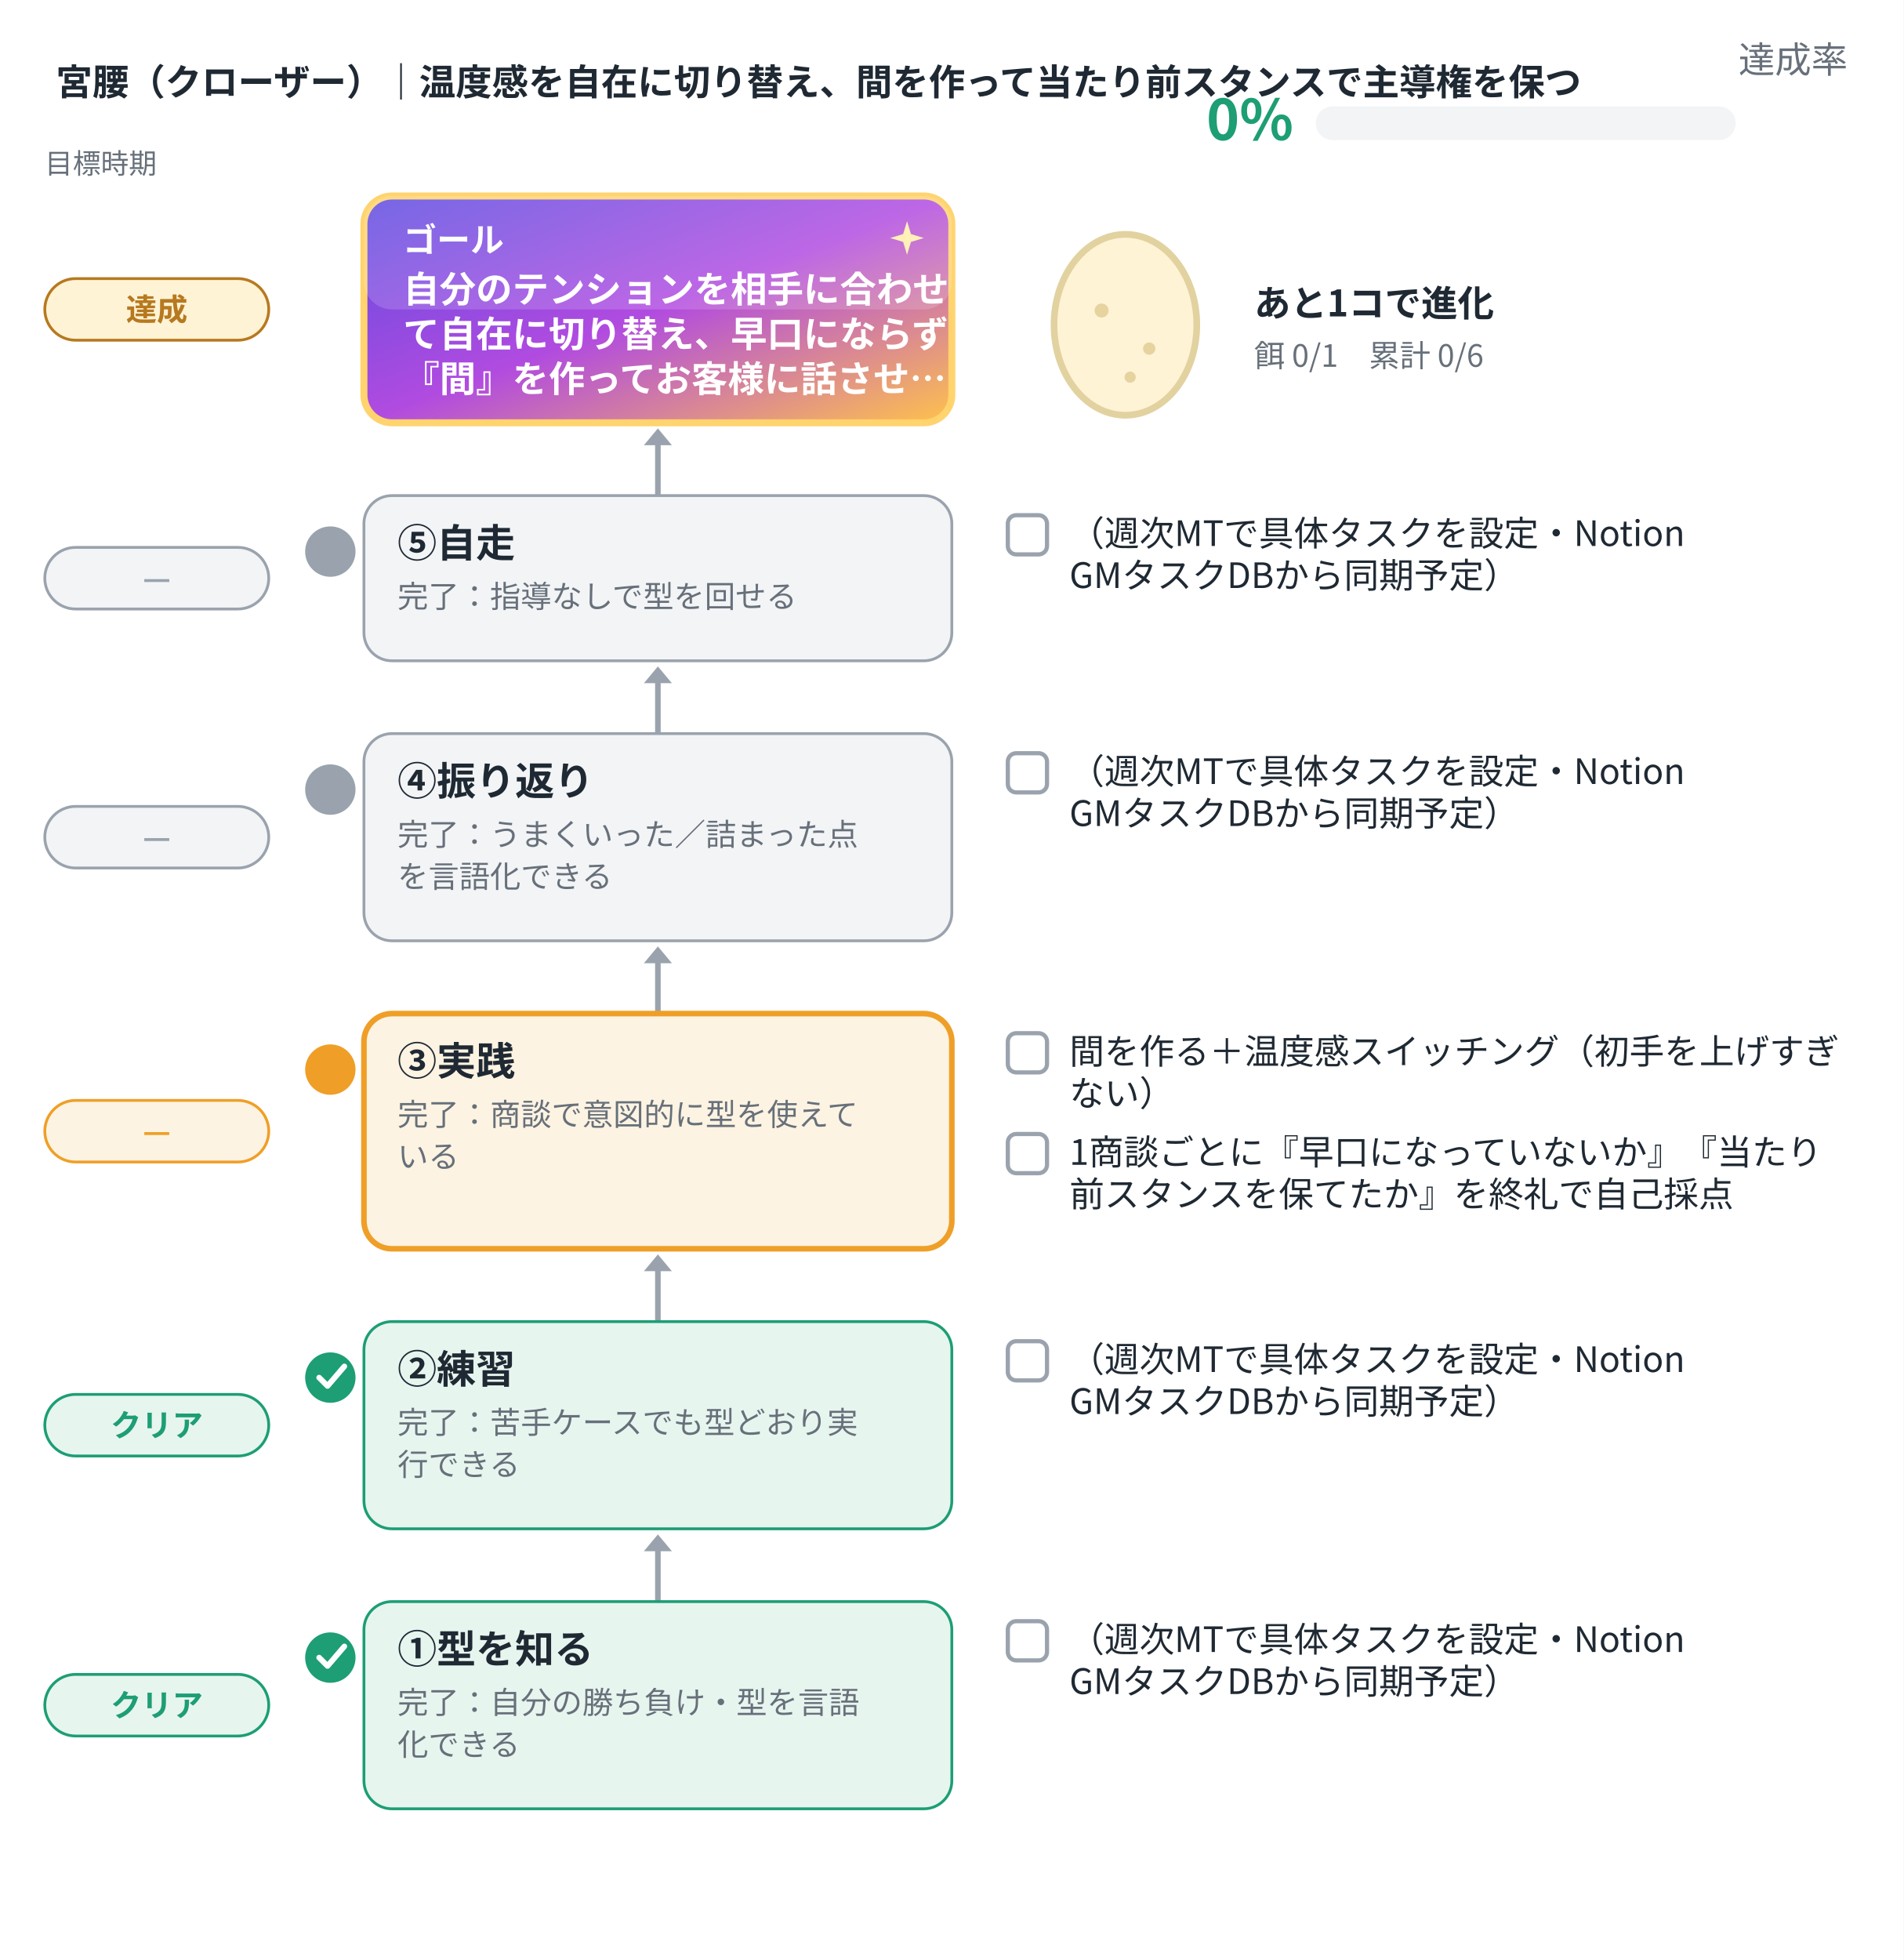
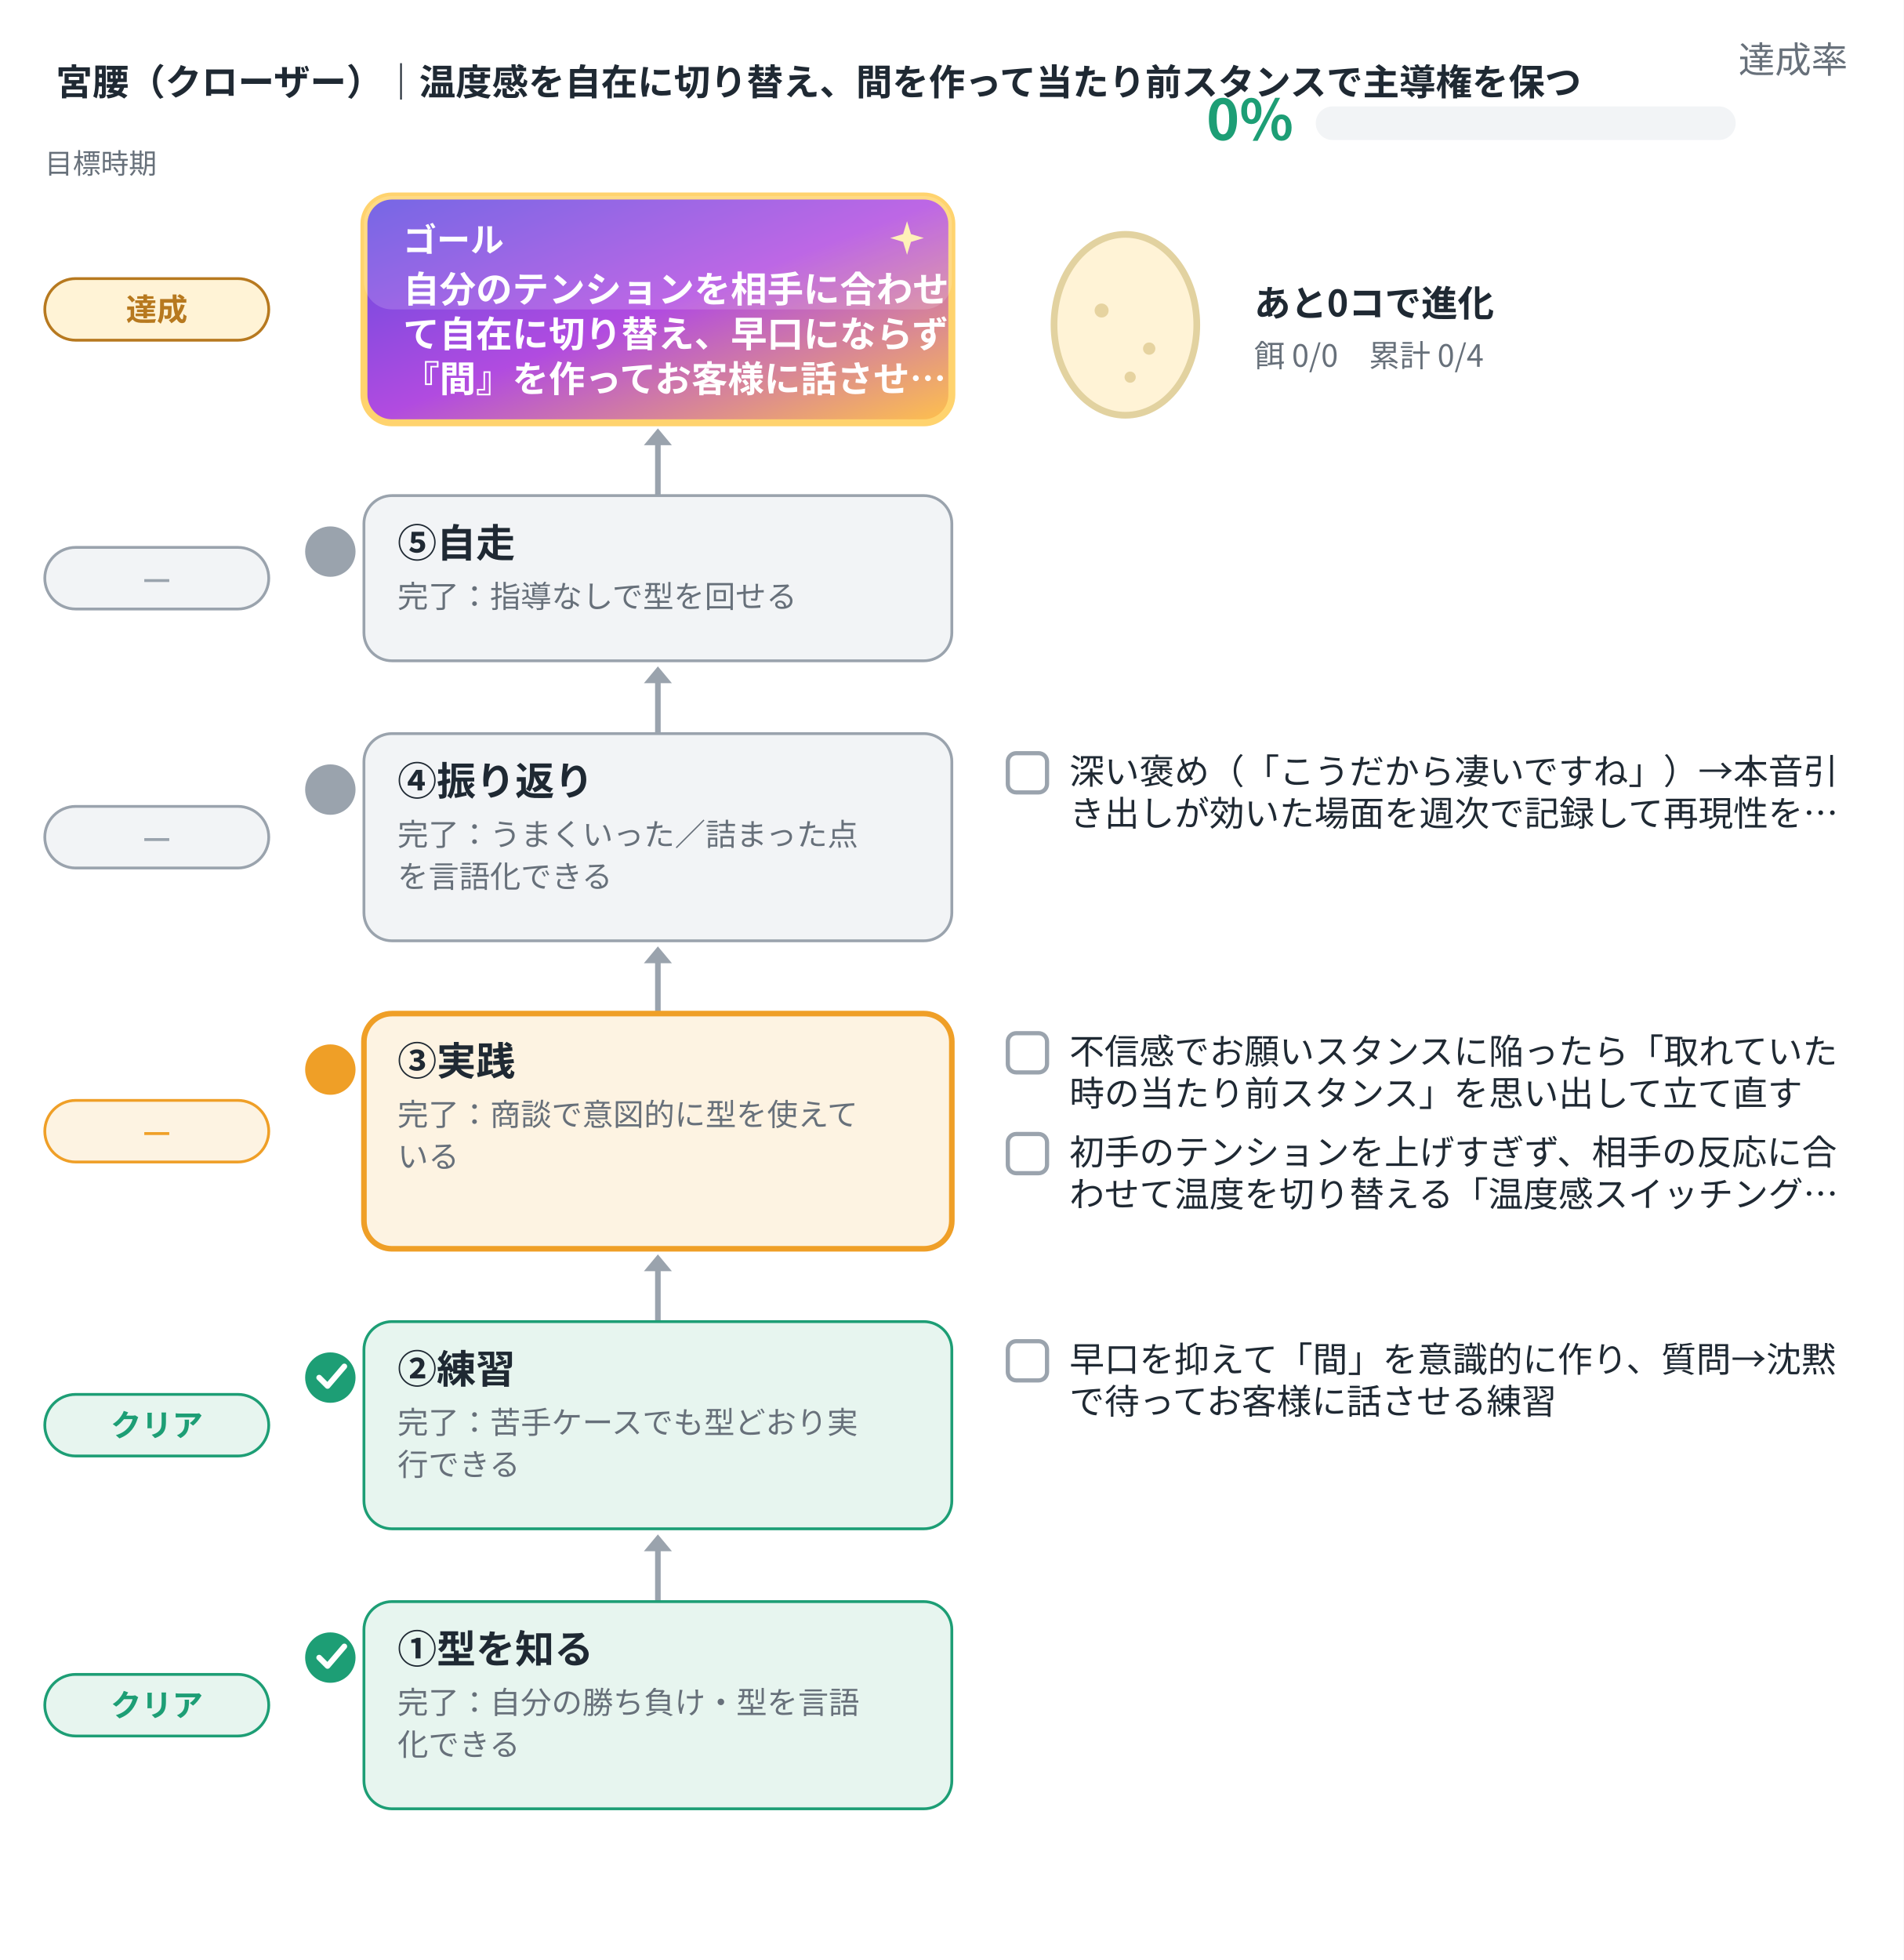
<svg xmlns="http://www.w3.org/2000/svg" viewBox="0 0 680 700" font-family="Hiragino Sans, 'Noto Sans CJK JP', 'Yu Gothic', sans-serif" width="680" height="700">
  <defs>
    <linearGradient id="goalGrad" x1="0" y1="0" x2="1" y2="1">
      <stop offset="0" stop-color="#5B4BE0" />
      <stop offset="0.5" stop-color="#B14BE0" />
      <stop offset="1" stop-color="#FFC24B" />
    </linearGradient>
    <linearGradient id="phx" x1="0" y1="0" x2="0" y2="1">
      <stop offset="0" stop-color="#FFE259" />
      <stop offset="0.5" stop-color="#FF9A00" />
      <stop offset="1" stop-color="#FF3D00" />
    </linearGradient>
    <linearGradient id="phx2" x1="0" y1="0" x2="0" y2="1">
      <stop offset="0" stop-color="#FFF0A0" />
      <stop offset="1" stop-color="#FF7A00" />
    </linearGradient>
    <linearGradient id="hen" x1="0" y1="0" x2="1" y2="1">
      <stop offset="0" stop-color="#37C9B0" />
      <stop offset="0.6" stop-color="#3DA0E8" />
      <stop offset="1" stop-color="#7A5BE0" />
    </linearGradient>
    <linearGradient id="pcock" x1="0" y1="0" x2="0" y2="1">
      <stop offset="0" stop-color="#2BD0C0" />
      <stop offset="0.55" stop-color="#2E8FD0" />
      <stop offset="1" stop-color="#2E4BB0" />
    </linearGradient>
    <linearGradient id="gold" x1="0" y1="0" x2="0" y2="1">
      <stop offset="0" stop-color="#FFF0A8" />
      <stop offset="0.5" stop-color="#F2C230" />
      <stop offset="1" stop-color="#C8901A" />
    </linearGradient>
  </defs>
  <rect x="0" y="0" width="680" height="700" fill="#FFFFFF" />
  <text x="20" y="34" font-size="13" font-weight="700" fill="#1F2933">宮腰（クローザー）｜温度感を自在に切り替え、間を作って当たり前スタンスで主導権を保つ</text>
  <text x="660" y="26" text-anchor="end" font-size="13" fill="#67707A">達成率</text>
  <text x="462" y="50" text-anchor="end" font-size="20" font-weight="700" fill="#1D9E75">0%</text>
  <rect x="470" y="38" width="150" height="12" rx="6" fill="#F2F4F6" />
  <rect x="470" y="38" width="0" height="12" rx="6" fill="#1D9E75" />
  <rect x="130" y="70" width="210" height="81" rx="10" fill="url(#goalGrad)" stroke="#FFD36E" stroke-width="2.5" />
  <rect x="130" y="70" width="210" height="40.5" rx="10" fill="#FFFFFF" opacity="0.16" />
  <text x="144" y="90" font-size="12" font-weight="700" fill="#FFFFFF">ゴール</text>
  <polygon points="324.0,79.0 325.4,83.6 330.0,85.0 325.4,86.4 324.0,91.0 322.6,86.4 318.0,85.0 322.6,83.6" fill="#FFF1B8" />
  <text x="144" y="108" font-size="13" font-weight="600" fill="#FFFFFF">自分のテンションを相手に合わせ</text>
  <text x="144" y="124" font-size="13" font-weight="600" fill="#FFFFFF">て自在に切り替え、早口にならず</text>
  <text x="144" y="140" font-size="13" font-weight="600" fill="#FFFFFF">『間』を作ってお客様に話させ…</text>
  <rect x="16" y="99.5" width="80" height="22" rx="11" fill="#FFF3D6" stroke="#B7791F" stroke-width="1" />
  <text x="56.0" y="114.5" text-anchor="middle" font-size="11" font-weight="700" fill="#B7791F">達成</text>
  <ellipse cx="402.0" cy="116.0" rx="25.5" ry="32.3" fill="#FFF3D6" />
  <ellipse cx="402.0" cy="116.0" rx="25.5" ry="32.3" fill="none" stroke="#E2D2A0" stroke-width="2.4" />
  <circle cx="393.5" cy="110.9" r="2.5" fill="#E6D3A0" />
  <circle cx="410.5" cy="124.5" r="2.2" fill="#E6D3A0" />
  <circle cx="403.7" cy="134.7" r="2.0" fill="#E6D3A0" />
-   <text x="448" y="113" font-size="13" font-weight="700" fill="#1F2933">あと1コで進化</text>
-   <text x="448" y="131" font-size="11" fill="#67707A">餌 0/1　累計 0/6</text>
+   <text x="448" y="113" font-size="13" font-weight="700" fill="#1F2933">あと0コで進化</text>
+   <text x="448" y="131" font-size="11" fill="#67707A">餌 0/0　累計 0/4</text>
  <text x="16" y="62" font-size="10" fill="#67707A">目標時期</text>
  <line x1="235.0" y1="177" x2="235.0" y2="157" stroke="#9AA3AD" stroke-width="2" />
  <path d="M230.0,159 L235.0,153 L240.0,159 Z" fill="#9AA3AD" />
  <rect x="130" y="177" width="210" height="59" rx="10" fill="#F2F4F6" stroke="#9AA3AD" stroke-width="1" />
  <circle cx="118" cy="197" r="9" fill="#9AA3AD" />
  <text x="142" y="199" font-size="14" font-weight="700" fill="#1F2933">⑤自走</text>
  <text x="142" y="217" font-size="11" fill="#67707A">完了：指導なしで型を回せる</text>
  <rect x="16" y="195.5" width="80" height="22" rx="11" fill="#F2F4F6" stroke="#9AA3AD" stroke-width="1" />
  <text x="56.0" y="210.5" text-anchor="middle" font-size="11" font-weight="700" fill="#9AA3AD">—</text>
-   <rect x="360" y="184" width="14" height="14" rx="3" fill="#fff" stroke="#9AA3AD" stroke-width="1.5" />
-   <text x="382" y="195" font-size="12.5" fill="#1F2933">（週次MTで具体タスクを設定・Notion </text>
-   <text x="382" y="210" font-size="12.5" fill="#1F2933">GMタスクDBから同期予定）</text>
  <line x1="235.0" y1="262" x2="235.0" y2="242" stroke="#9AA3AD" stroke-width="2" />
  <path d="M230.0,244 L235.0,238 L240.0,244 Z" fill="#9AA3AD" />
  <rect x="130" y="262" width="210" height="74" rx="10" fill="#F2F4F6" stroke="#9AA3AD" stroke-width="1" />
  <circle cx="118" cy="282" r="9" fill="#9AA3AD" />
  <text x="142" y="284" font-size="14" font-weight="700" fill="#1F2933">④振り返り</text>
  <text x="142" y="302" font-size="11" fill="#67707A">完了：うまくいった／詰まった点</text>
  <text x="142" y="317" font-size="11" fill="#67707A">を言語化できる</text>
  <rect x="16" y="288.0" width="80" height="22" rx="11" fill="#F2F4F6" stroke="#9AA3AD" stroke-width="1" />
  <text x="56.0" y="303.0" text-anchor="middle" font-size="11" font-weight="700" fill="#9AA3AD">—</text>
  <rect x="360" y="269" width="14" height="14" rx="3" fill="#fff" stroke="#9AA3AD" stroke-width="1.5" />
-   <text x="382" y="280" font-size="12.5" fill="#1F2933">（週次MTで具体タスクを設定・Notion </text>
-   <text x="382" y="295" font-size="12.5" fill="#1F2933">GMタスクDBから同期予定）</text>
+   <text x="382" y="280" font-size="12.5" fill="#1F2933">深い褒め（「こうだから凄いですね」）→本音引</text>
+   <text x="382" y="295" font-size="12.5" fill="#1F2933">き出しが効いた場面を週次で記録して再現性を…</text>
  <line x1="235.0" y1="362" x2="235.0" y2="342" stroke="#9AA3AD" stroke-width="2" />
  <path d="M230.0,344 L235.0,338 L240.0,344 Z" fill="#9AA3AD" />
  <rect x="130" y="362" width="210" height="84" rx="10" fill="#FDF3E2" stroke="#EF9F27" stroke-width="2" />
  <circle cx="118" cy="382" r="9" fill="#EF9F27" />
  <text x="142" y="384" font-size="14" font-weight="700" fill="#1F2933">③実践</text>
  <text x="142" y="402" font-size="11" fill="#67707A">完了：商談で意図的に型を使えて</text>
  <text x="142" y="417" font-size="11" fill="#67707A">いる</text>
  <rect x="16" y="393.0" width="80" height="22" rx="11" fill="#FDF3E2" stroke="#EF9F27" stroke-width="1" />
  <text x="56.0" y="408.0" text-anchor="middle" font-size="11" font-weight="700" fill="#EF9F27">—</text>
  <rect x="360" y="369" width="14" height="14" rx="3" fill="#fff" stroke="#9AA3AD" stroke-width="1.5" />
-   <text x="382" y="380" font-size="12.5" fill="#1F2933">間を作る＋温度感スイッチング（初手を上げすぎ</text>
-   <text x="382" y="395" font-size="12.5" fill="#1F2933">ない）</text>
+   <text x="382" y="380" font-size="12.5" fill="#1F2933">不信感でお願いスタンスに陥ったら「取れていた</text>
+   <text x="382" y="395" font-size="12.5" fill="#1F2933">時の当たり前スタンス」を思い出して立て直す</text>
  <rect x="360" y="405" width="14" height="14" rx="3" fill="#fff" stroke="#9AA3AD" stroke-width="1.5" />
-   <text x="382" y="416" font-size="12.5" fill="#1F2933">1商談ごとに『早口になっていないか』『当たり</text>
-   <text x="382" y="431" font-size="12.5" fill="#1F2933">前スタンスを保てたか』を終礼で自己採点</text>
+   <text x="382" y="416" font-size="12.5" fill="#1F2933">初手のテンションを上げすぎず、相手の反応に合</text>
+   <text x="382" y="431" font-size="12.5" fill="#1F2933">わせて温度を切り替える「温度感スイッチング…</text>
  <line x1="235.0" y1="472" x2="235.0" y2="452" stroke="#9AA3AD" stroke-width="2" />
  <path d="M230.0,454 L235.0,448 L240.0,454 Z" fill="#9AA3AD" />
  <rect x="130" y="472" width="210" height="74" rx="10" fill="#E7F5EF" stroke="#1D9E75" stroke-width="1" />
  <circle cx="118" cy="492" r="9" fill="#1D9E75" />
  <path d="M114,492 l3,3 l6,-7" fill="none" stroke="#fff" stroke-width="2" stroke-linecap="round" stroke-linejoin="round" />
  <text x="142" y="494" font-size="14" font-weight="700" fill="#1F2933">②練習</text>
  <text x="142" y="512" font-size="11" fill="#67707A">完了：苦手ケースでも型どおり実</text>
  <text x="142" y="527" font-size="11" fill="#67707A">行できる</text>
  <rect x="16" y="498.0" width="80" height="22" rx="11" fill="#E7F5EF" stroke="#1D9E75" stroke-width="1" />
  <text x="56.0" y="513.0" text-anchor="middle" font-size="11" font-weight="700" fill="#1D9E75">クリア</text>
  <rect x="360" y="479" width="14" height="14" rx="3" fill="#fff" stroke="#9AA3AD" stroke-width="1.5" />
-   <text x="382" y="490" font-size="12.5" fill="#1F2933">（週次MTで具体タスクを設定・Notion </text>
-   <text x="382" y="505" font-size="12.5" fill="#1F2933">GMタスクDBから同期予定）</text>
+   <text x="382" y="490" font-size="12.5" fill="#1F2933">早口を抑えて「間」を意識的に作り、質問→沈黙</text>
+   <text x="382" y="505" font-size="12.5" fill="#1F2933">で待ってお客様に話させる練習</text>
  <line x1="235.0" y1="572" x2="235.0" y2="552" stroke="#9AA3AD" stroke-width="2" />
  <path d="M230.0,554 L235.0,548 L240.0,554 Z" fill="#9AA3AD" />
  <rect x="130" y="572" width="210" height="74" rx="10" fill="#E7F5EF" stroke="#1D9E75" stroke-width="1" />
  <circle cx="118" cy="592" r="9" fill="#1D9E75" />
  <path d="M114,592 l3,3 l6,-7" fill="none" stroke="#fff" stroke-width="2" stroke-linecap="round" stroke-linejoin="round" />
  <text x="142" y="594" font-size="14" font-weight="700" fill="#1F2933">①型を知る</text>
  <text x="142" y="612" font-size="11" fill="#67707A">完了：自分の勝ち負け・型を言語</text>
  <text x="142" y="627" font-size="11" fill="#67707A">化できる</text>
  <rect x="16" y="598.0" width="80" height="22" rx="11" fill="#E7F5EF" stroke="#1D9E75" stroke-width="1" />
  <text x="56.0" y="613.0" text-anchor="middle" font-size="11" font-weight="700" fill="#1D9E75">クリア</text>
-   <rect x="360" y="579" width="14" height="14" rx="3" fill="#fff" stroke="#9AA3AD" stroke-width="1.5" />
-   <text x="382" y="590" font-size="12.5" fill="#1F2933">（週次MTで具体タスクを設定・Notion </text>
-   <text x="382" y="605" font-size="12.5" fill="#1F2933">GMタスクDBから同期予定）</text>
</svg>
